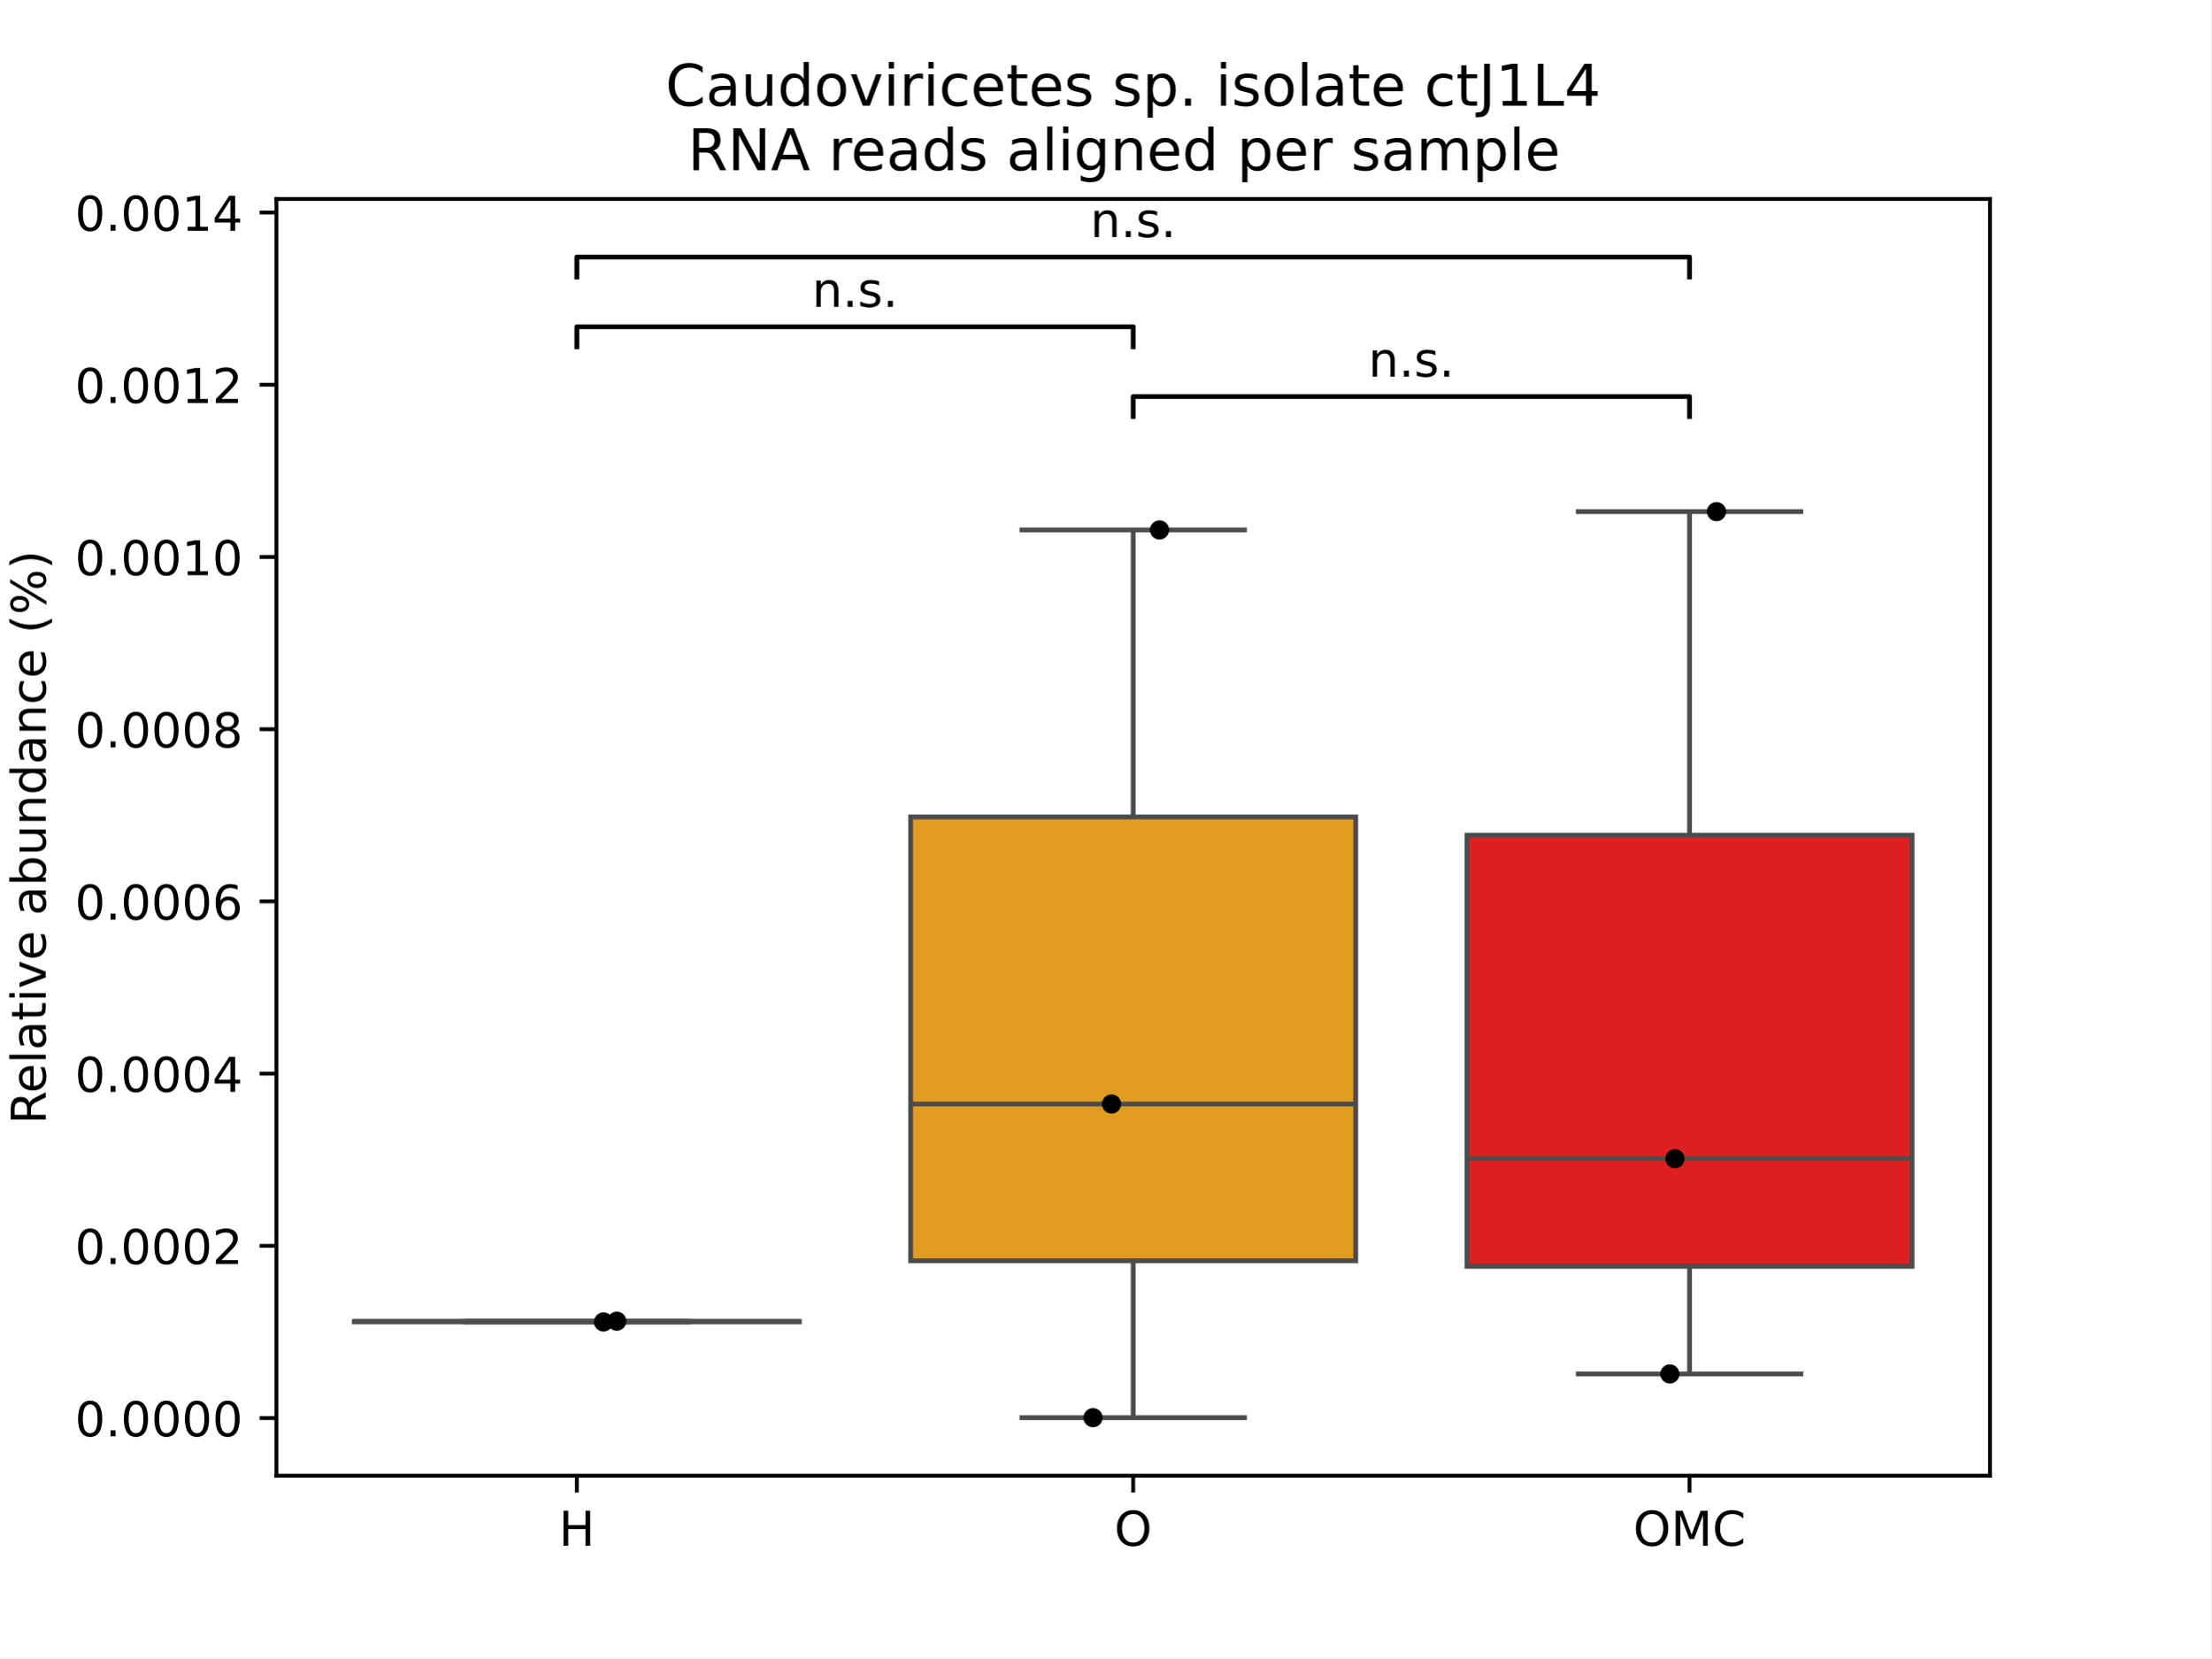
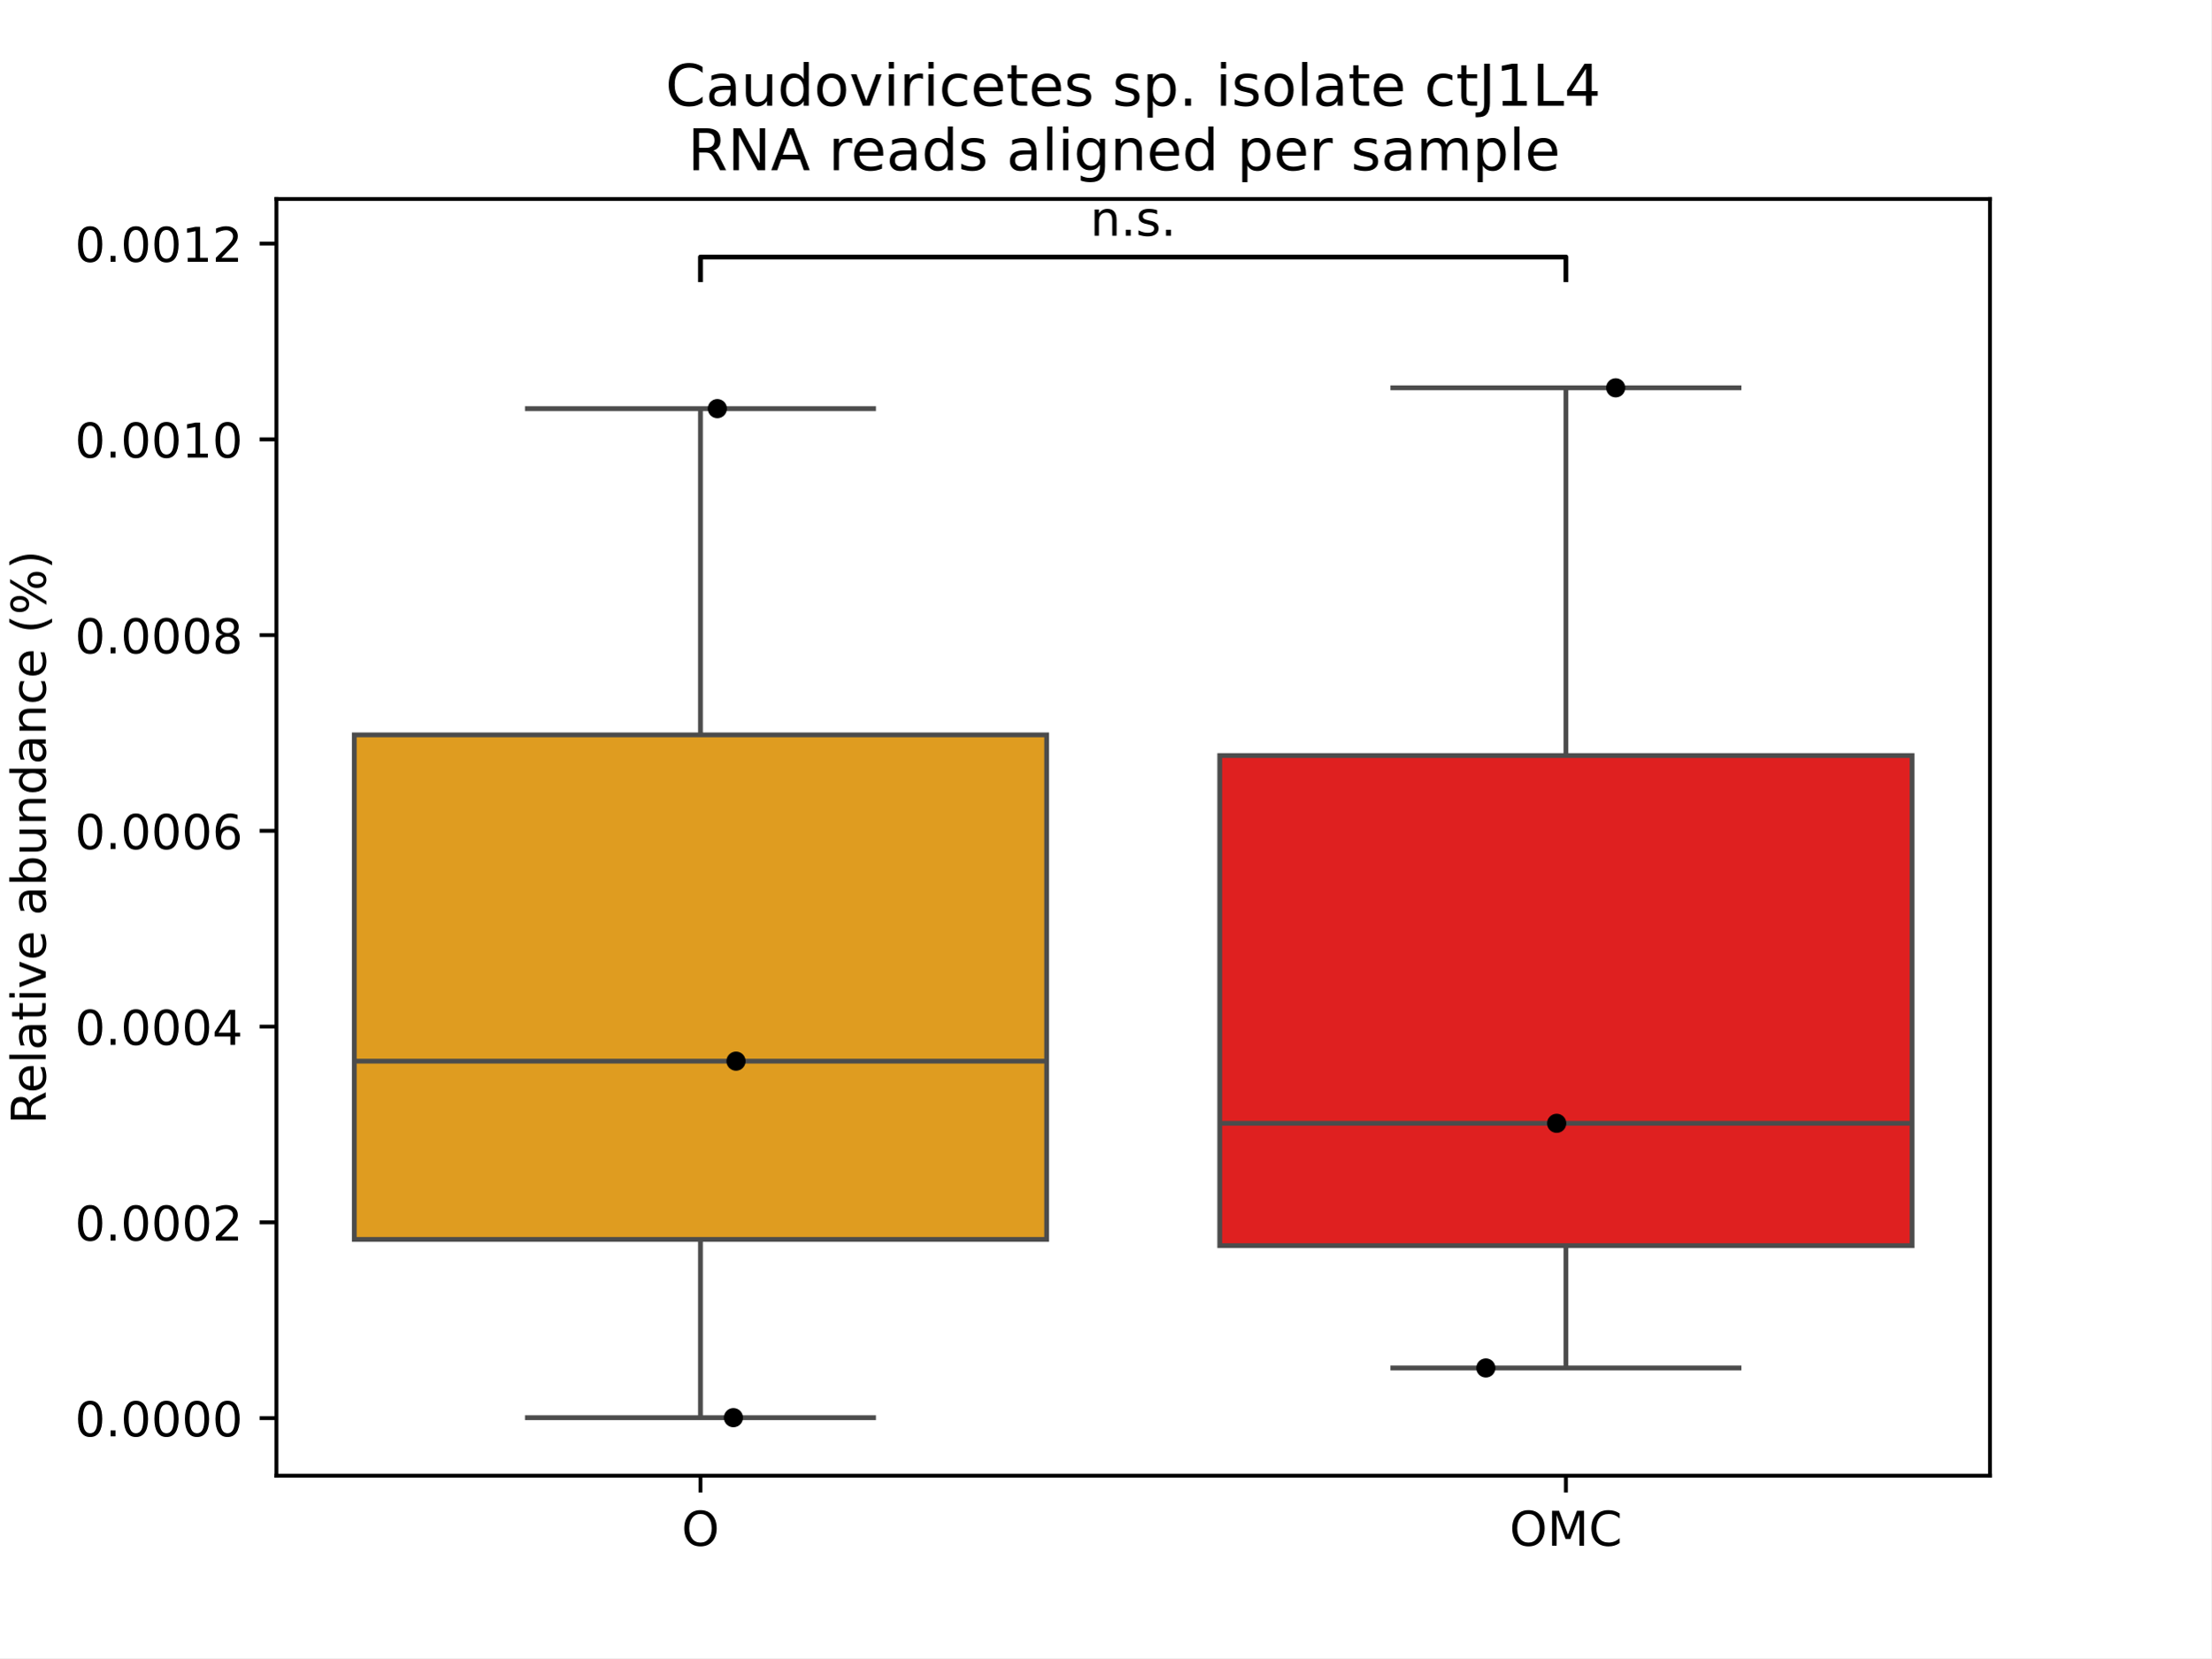
<svg xmlns="http://www.w3.org/2000/svg" xmlns:xlink="http://www.w3.org/1999/xlink" width="460.8pt" height="345.6pt" viewBox="0 0 460.8 345.6" version="1.1">
  <defs>
    <style type="text/css">*{stroke-linejoin: round; stroke-linecap: butt}</style>
  </defs>
  <g id="figure_1">
    <g id="patch_1">
      <path d="M 0 345.6  L 460.8 345.6  L 460.8 0  L 0 0  z " style="fill: #ffffff" />
    </g>
    <g id="axes_1">
      <g id="patch_2">
        <path d="M 57.6 307.584  L 414.72 307.584  L 414.72 41.472  L 57.6 41.472  z " style="fill: #ffffff" />
      </g>
      <g id="matplotlib.axis_1">
        <g id="xtick_1">
          <g id="line2d_1">
            <defs>
-               <path id="m489513d6bf" d="M 0 0  L 0 3.5  " style="stroke: #000000; stroke-width: 0.8" />
+               <path id="m1c116249b0" d="M 0 0  L 0 3.5  " style="stroke: #000000; stroke-width: 0.8" />
            </defs>
            <g>
-               <use xlink:href="#m489513d6bf" x="120.212" y="307.584" style="stroke: #000000; stroke-width: 0.8" />
+               <use xlink:href="#m1c116249b0" x="145.978" y="307.584" style="stroke: #000000; stroke-width: 0.8" />
            </g>
          </g>
          <g id="text_1">
-             <g transform="translate(116.4518 322.1824) scale(0.1 -0.1)">
-               <defs>
-                 <path id="DejaVuSans-48" d="M 628 4666  L 1259 4666  L 1259 2753  L 3553 2753  L 3553 4666  L 4184 4666  L 4184 0  L 3553 0  L 3553 2222  L 1259 2222  L 1259 0  L 628 0  L 628 4666  z " transform="scale(0.015625)" />
-               </defs>
-               <use xlink:href="#DejaVuSans-48" />
+             <g transform="translate(142.0422 322.1824) scale(0.1 -0.1)">
+               <defs>
+                 <path id="DejaVuSans-4f" d="M 2522 4238  Q 1834 4238 1429 3725  Q 1025 3213 1025 2328  Q 1025 1447 1429 934  Q 1834 422 2522 422  Q 3209 422 3611 934  Q 4013 1447 4013 2328  Q 4013 3213 3611 3725  Q 3209 4238 2522 4238  z M 2522 4750  Q 3503 4750 4090 4092  Q 4678 3434 4678 2328  Q 4678 1225 4090 567  Q 3503 -91 2522 -91  Q 1538 -91 948 565  Q 359 1222 359 2328  Q 359 3434 948 4092  Q 1538 4750 2522 4750  z " transform="scale(0.015625)" />
+               </defs>
+               <use xlink:href="#DejaVuSans-4f" />
            </g>
          </g>
        </g>
        <g id="xtick_2">
          <g id="line2d_2">
            <g>
-               <use xlink:href="#m489513d6bf" x="236.16" y="307.584" style="stroke: #000000; stroke-width: 0.8" />
+               <use xlink:href="#m1c116249b0" x="326.342" y="307.584" style="stroke: #000000; stroke-width: 0.8" />
            </g>
          </g>
          <g id="text_2">
-             <g transform="translate(232.2241 322.1824) scale(0.1 -0.1)">
-               <defs>
-                 <path id="DejaVuSans-4f" d="M 2522 4238  Q 1834 4238 1429 3725  Q 1025 3213 1025 2328  Q 1025 1447 1429 934  Q 1834 422 2522 422  Q 3209 422 3611 934  Q 4013 1447 4013 2328  Q 4013 3213 3611 3725  Q 3209 4238 2522 4238  z M 2522 4750  Q 3503 4750 4090 4092  Q 4678 3434 4678 2328  Q 4678 1225 4090 567  Q 3503 -91 2522 -91  Q 1538 -91 948 565  Q 359 1222 359 2328  Q 359 3434 948 4092  Q 1538 4750 2522 4750  z " transform="scale(0.015625)" />
-               </defs>
-               <use xlink:href="#DejaVuSans-4f" />
-             </g>
-           </g>
-         </g>
-         <g id="xtick_3">
-           <g id="line2d_3">
-             <g>
-               <use xlink:href="#m489513d6bf" x="352.108" y="307.584" style="stroke: #000000; stroke-width: 0.8" />
-             </g>
-           </g>
-           <g id="text_3">
-             <g transform="translate(340.3666 322.1824) scale(0.1 -0.1)">
+             <g transform="translate(314.6004 322.1824) scale(0.1 -0.1)">
              <defs>
                <path id="DejaVuSans-4d" d="M 628 4666  L 1569 4666  L 2759 1491  L 3956 4666  L 4897 4666  L 4897 0  L 4281 0  L 4281 4097  L 3078 897  L 2444 897  L 1241 4097  L 1241 0  L 628 0  L 628 4666  z " transform="scale(0.015625)" />
                <path id="DejaVuSans-43" d="M 4122 4306  L 4122 3641  Q 3803 3938 3442 4084  Q 3081 4231 2675 4231  Q 1875 4231 1450 3742  Q 1025 3253 1025 2328  Q 1025 1406 1450 917  Q 1875 428 2675 428  Q 3081 428 3442 575  Q 3803 722 4122 1019  L 4122 359  Q 3791 134 3420 21  Q 3050 -91 2638 -91  Q 1578 -91 968 557  Q 359 1206 359 2328  Q 359 3453 968 4101  Q 1578 4750 2638 4750  Q 3056 4750 3426 4639  Q 3797 4528 4122 4306  z " transform="scale(0.015625)" />
              </defs>
              <use xlink:href="#DejaVuSans-4f" />
              <use xlink:href="#DejaVuSans-4d" x="78.711" />
              <use xlink:href="#DejaVuSans-43" x="164.99" />
            </g>
          </g>
        </g>
      </g>
      <g id="matplotlib.axis_2">
        <g id="ytick_1">
-           <g id="line2d_4">
+           <g id="line2d_3">
            <defs>
-               <path id="m962ab48b0a" d="M 0 0  L -3.5 0  " style="stroke: #000000; stroke-width: 0.8" />
+               <path id="me839d8c6e9" d="M 0 0  L -3.5 0  " style="stroke: #000000; stroke-width: 0.8" />
            </defs>
            <g>
-               <use xlink:href="#m962ab48b0a" x="57.6" y="295.57" style="stroke: #000000; stroke-width: 0.8" />
-             </g>
-           </g>
-           <g id="text_4">
-             <g transform="translate(15.60938 299.3696) scale(0.1 -0.1)">
+               <use xlink:href="#me839d8c6e9" x="57.6" y="295.582" style="stroke: #000000; stroke-width: 0.8" />
+             </g>
+           </g>
+           <g id="text_3">
+             <g transform="translate(15.60938 299.3808) scale(0.1 -0.1)">
              <defs>
                <path id="DejaVuSans-30" d="M 2034 4250  Q 1547 4250 1301 3770  Q 1056 3291 1056 2328  Q 1056 1369 1301 889  Q 1547 409 2034 409  Q 2525 409 2770 889  Q 3016 1369 3016 2328  Q 3016 3291 2770 3770  Q 2525 4250 2034 4250  z M 2034 4750  Q 2819 4750 3233 4129  Q 3647 3509 3647 2328  Q 3647 1150 3233 529  Q 2819 -91 2034 -91  Q 1250 -91 836 529  Q 422 1150 422 2328  Q 422 3509 836 4129  Q 1250 4750 2034 4750  z " transform="scale(0.015625)" />
                <path id="DejaVuSans-2e" d="M 684 794  L 1344 794  L 1344 0  L 684 0  L 684 794  z " transform="scale(0.015625)" />
              </defs>
              <use xlink:href="#DejaVuSans-30" />
              <use xlink:href="#DejaVuSans-2e" x="63.623" />
              <use xlink:href="#DejaVuSans-30" x="95.41" />
              <use xlink:href="#DejaVuSans-30" x="159.033" />
              <use xlink:href="#DejaVuSans-30" x="222.656" />
              <use xlink:href="#DejaVuSans-30" x="286.279" />
            </g>
          </g>
        </g>
        <g id="ytick_2">
-           <g id="line2d_5">
-             <g>
-               <use xlink:href="#m962ab48b0a" x="57.6" y="259.673" style="stroke: #000000; stroke-width: 0.8" />
-             </g>
-           </g>
-           <g id="text_5">
-             <g transform="translate(15.60938 263.4724) scale(0.1 -0.1)">
+           <g id="line2d_4">
+             <g>
+               <use xlink:href="#me839d8c6e9" x="57.6" y="254.779" style="stroke: #000000; stroke-width: 0.8" />
+             </g>
+           </g>
+           <g id="text_4">
+             <g transform="translate(15.60938 258.5784) scale(0.1 -0.1)">
              <defs>
                <path id="DejaVuSans-32" d="M 1228 531  L 3431 531  L 3431 0  L 469 0  L 469 531  Q 828 903 1448 1529  Q 2069 2156 2228 2338  Q 2531 2678 2651 2914  Q 2772 3150 2772 3378  Q 2772 3750 2511 3984  Q 2250 4219 1831 4219  Q 1534 4219 1204 4116  Q 875 4013 500 3803  L 500 4441  Q 881 4594 1212 4672  Q 1544 4750 1819 4750  Q 2544 4750 2975 4387  Q 3406 4025 3406 3419  Q 3406 3131 3298 2873  Q 3191 2616 2906 2266  Q 2828 2175 2409 1742  Q 1991 1309 1228 531  z " transform="scale(0.015625)" />
              </defs>
              <use xlink:href="#DejaVuSans-30" />
              <use xlink:href="#DejaVuSans-2e" x="63.623" />
              <use xlink:href="#DejaVuSans-30" x="95.41" />
              <use xlink:href="#DejaVuSans-30" x="159.033" />
              <use xlink:href="#DejaVuSans-30" x="222.656" />
              <use xlink:href="#DejaVuSans-32" x="286.279" />
            </g>
          </g>
        </g>
        <g id="ytick_3">
-           <g id="line2d_6">
-             <g>
-               <use xlink:href="#m962ab48b0a" x="57.6" y="223.776" style="stroke: #000000; stroke-width: 0.8" />
-             </g>
-           </g>
-           <g id="text_6">
-             <g transform="translate(15.60938 227.5752) scale(0.1 -0.1)">
+           <g id="line2d_5">
+             <g>
+               <use xlink:href="#me839d8c6e9" x="57.6" y="213.977" style="stroke: #000000; stroke-width: 0.8" />
+             </g>
+           </g>
+           <g id="text_5">
+             <g transform="translate(15.60938 217.776) scale(0.1 -0.1)">
              <defs>
                <path id="DejaVuSans-34" d="M 2419 4116  L 825 1625  L 2419 1625  L 2419 4116  z M 2253 4666  L 3047 4666  L 3047 1625  L 3713 1625  L 3713 1100  L 3047 1100  L 3047 0  L 2419 0  L 2419 1100  L 313 1100  L 313 1709  L 2253 4666  z " transform="scale(0.015625)" />
              </defs>
              <use xlink:href="#DejaVuSans-30" />
              <use xlink:href="#DejaVuSans-2e" x="63.623" />
              <use xlink:href="#DejaVuSans-30" x="95.41" />
              <use xlink:href="#DejaVuSans-30" x="159.033" />
              <use xlink:href="#DejaVuSans-30" x="222.656" />
              <use xlink:href="#DejaVuSans-34" x="286.279" />
            </g>
          </g>
        </g>
        <g id="ytick_4">
-           <g id="line2d_7">
-             <g>
-               <use xlink:href="#m962ab48b0a" x="57.6" y="187.879" style="stroke: #000000; stroke-width: 0.8" />
-             </g>
-           </g>
-           <g id="text_7">
-             <g transform="translate(15.60938 191.678) scale(0.1 -0.1)">
+           <g id="line2d_6">
+             <g>
+               <use xlink:href="#me839d8c6e9" x="57.6" y="173.174" style="stroke: #000000; stroke-width: 0.8" />
+             </g>
+           </g>
+           <g id="text_6">
+             <g transform="translate(15.60938 176.9736) scale(0.1 -0.1)">
              <defs>
                <path id="DejaVuSans-36" d="M 2113 2584  Q 1688 2584 1439 2293  Q 1191 2003 1191 1497  Q 1191 994 1439 701  Q 1688 409 2113 409  Q 2538 409 2786 701  Q 3034 994 3034 1497  Q 3034 2003 2786 2293  Q 2538 2584 2113 2584  z M 3366 4563  L 3366 3988  Q 3128 4100 2886 4159  Q 2644 4219 2406 4219  Q 1781 4219 1451 3797  Q 1122 3375 1075 2522  Q 1259 2794 1537 2939  Q 1816 3084 2150 3084  Q 2853 3084 3261 2657  Q 3669 2231 3669 1497  Q 3669 778 3244 343  Q 2819 -91 2113 -91  Q 1303 -91 875 529  Q 447 1150 447 2328  Q 447 3434 972 4092  Q 1497 4750 2381 4750  Q 2619 4750 2861 4703  Q 3103 4656 3366 4563  z " transform="scale(0.015625)" />
              </defs>
              <use xlink:href="#DejaVuSans-30" />
              <use xlink:href="#DejaVuSans-2e" x="63.623" />
              <use xlink:href="#DejaVuSans-30" x="95.41" />
              <use xlink:href="#DejaVuSans-30" x="159.033" />
              <use xlink:href="#DejaVuSans-30" x="222.656" />
              <use xlink:href="#DejaVuSans-36" x="286.279" />
            </g>
          </g>
        </g>
        <g id="ytick_5">
-           <g id="line2d_8">
-             <g>
-               <use xlink:href="#m962ab48b0a" x="57.6" y="151.982" style="stroke: #000000; stroke-width: 0.8" />
-             </g>
-           </g>
-           <g id="text_8">
-             <g transform="translate(15.60938 155.7808) scale(0.1 -0.1)">
+           <g id="line2d_7">
+             <g>
+               <use xlink:href="#me839d8c6e9" x="57.6" y="132.372" style="stroke: #000000; stroke-width: 0.8" />
+             </g>
+           </g>
+           <g id="text_7">
+             <g transform="translate(15.60938 136.1712) scale(0.1 -0.1)">
              <defs>
                <path id="DejaVuSans-38" d="M 2034 2216  Q 1584 2216 1326 1975  Q 1069 1734 1069 1313  Q 1069 891 1326 650  Q 1584 409 2034 409  Q 2484 409 2743 651  Q 3003 894 3003 1313  Q 3003 1734 2745 1975  Q 2488 2216 2034 2216  z M 1403 2484  Q 997 2584 770 2862  Q 544 3141 544 3541  Q 544 4100 942 4425  Q 1341 4750 2034 4750  Q 2731 4750 3128 4425  Q 3525 4100 3525 3541  Q 3525 3141 3298 2862  Q 3072 2584 2669 2484  Q 3125 2378 3379 2068  Q 3634 1759 3634 1313  Q 3634 634 3220 271  Q 2806 -91 2034 -91  Q 1263 -91 848 271  Q 434 634 434 1313  Q 434 1759 690 2068  Q 947 2378 1403 2484  z M 1172 3481  Q 1172 3119 1398 2916  Q 1625 2713 2034 2713  Q 2441 2713 2670 2916  Q 2900 3119 2900 3481  Q 2900 3844 2670 4047  Q 2441 4250 2034 4250  Q 1625 4250 1398 4047  Q 1172 3844 1172 3481  z " transform="scale(0.015625)" />
              </defs>
              <use xlink:href="#DejaVuSans-30" />
              <use xlink:href="#DejaVuSans-2e" x="63.623" />
              <use xlink:href="#DejaVuSans-30" x="95.41" />
              <use xlink:href="#DejaVuSans-30" x="159.033" />
              <use xlink:href="#DejaVuSans-30" x="222.656" />
              <use xlink:href="#DejaVuSans-38" x="286.279" />
            </g>
          </g>
        </g>
        <g id="ytick_6">
-           <g id="line2d_9">
-             <g>
-               <use xlink:href="#m962ab48b0a" x="57.6" y="116.084" style="stroke: #000000; stroke-width: 0.8" />
-             </g>
-           </g>
-           <g id="text_9">
-             <g transform="translate(15.60938 119.8836) scale(0.1 -0.1)">
+           <g id="line2d_8">
+             <g>
+               <use xlink:href="#me839d8c6e9" x="57.6" y="91.57" style="stroke: #000000; stroke-width: 0.8" />
+             </g>
+           </g>
+           <g id="text_8">
+             <g transform="translate(15.60938 95.36884) scale(0.1 -0.1)">
              <defs>
                <path id="DejaVuSans-31" d="M 794 531  L 1825 531  L 1825 4091  L 703 3866  L 703 4441  L 1819 4666  L 2450 4666  L 2450 531  L 3481 531  L 3481 0  L 794 0  L 794 531  z " transform="scale(0.015625)" />
              </defs>
              <use xlink:href="#DejaVuSans-30" />
              <use xlink:href="#DejaVuSans-2e" x="63.623" />
              <use xlink:href="#DejaVuSans-30" x="95.41" />
              <use xlink:href="#DejaVuSans-30" x="159.033" />
              <use xlink:href="#DejaVuSans-31" x="222.656" />
              <use xlink:href="#DejaVuSans-30" x="286.279" />
            </g>
          </g>
        </g>
        <g id="ytick_7">
-           <g id="line2d_10">
-             <g>
-               <use xlink:href="#m962ab48b0a" x="57.6" y="80.187" style="stroke: #000000; stroke-width: 0.8" />
-             </g>
-           </g>
-           <g id="text_10">
-             <g transform="translate(15.60938 83.98643) scale(0.1 -0.1)">
+           <g id="line2d_9">
+             <g>
+               <use xlink:href="#me839d8c6e9" x="57.6" y="50.767" style="stroke: #000000; stroke-width: 0.8" />
+             </g>
+           </g>
+           <g id="text_9">
+             <g transform="translate(15.60938 54.56645) scale(0.1 -0.1)">
              <use xlink:href="#DejaVuSans-30" />
              <use xlink:href="#DejaVuSans-2e" x="63.623" />
              <use xlink:href="#DejaVuSans-30" x="95.41" />
              <use xlink:href="#DejaVuSans-30" x="159.033" />
              <use xlink:href="#DejaVuSans-31" x="222.656" />
              <use xlink:href="#DejaVuSans-32" x="286.279" />
            </g>
          </g>
        </g>
-         <g id="ytick_8">
-           <g id="line2d_11">
-             <g>
-               <use xlink:href="#m962ab48b0a" x="57.6" y="44.29" style="stroke: #000000; stroke-width: 0.8" />
-             </g>
-           </g>
-           <g id="text_11">
-             <g transform="translate(15.60938 48.08924) scale(0.1 -0.1)">
-               <use xlink:href="#DejaVuSans-30" />
-               <use xlink:href="#DejaVuSans-2e" x="63.623" />
-               <use xlink:href="#DejaVuSans-30" x="95.41" />
-               <use xlink:href="#DejaVuSans-30" x="159.033" />
-               <use xlink:href="#DejaVuSans-31" x="222.656" />
-               <use xlink:href="#DejaVuSans-34" x="286.279" />
-             </g>
-           </g>
-         </g>
-         <g id="text_12">
+         <g id="text_10">
          <g transform="translate(9.529687 234.3311) rotate(-90) scale(0.1 -0.1)">
            <defs>
              <path id="DejaVuSans-52" d="M 2841 2188  Q 3044 2119 3236 1894  Q 3428 1669 3622 1275  L 4263 0  L 3584 0  L 2988 1197  Q 2756 1666 2539 1819  Q 2322 1972 1947 1972  L 1259 1972  L 1259 0  L 628 0  L 628 4666  L 2053 4666  Q 2853 4666 3247 4331  Q 3641 3997 3641 3322  Q 3641 2881 3436 2590  Q 3231 2300 2841 2188  z M 1259 4147  L 1259 2491  L 2053 2491  Q 2509 2491 2742 2702  Q 2975 2913 2975 3322  Q 2975 3731 2742 3939  Q 2509 4147 2053 4147  L 1259 4147  z " transform="scale(0.015625)" />
              <path id="DejaVuSans-65" d="M 3597 1894  L 3597 1613  L 953 1613  Q 991 1019 1311 708  Q 1631 397 2203 397  Q 2534 397 2845 478  Q 3156 559 3463 722  L 3463 178  Q 3153 47 2828 -22  Q 2503 -91 2169 -91  Q 1331 -91 842 396  Q 353 884 353 1716  Q 353 2575 817 3079  Q 1281 3584 2069 3584  Q 2775 3584 3186 3129  Q 3597 2675 3597 1894  z M 3022 2063  Q 3016 2534 2758 2815  Q 2500 3097 2075 3097  Q 1594 3097 1305 2825  Q 1016 2553 972 2059  L 3022 2063  z " transform="scale(0.015625)" />
              <path id="DejaVuSans-6c" d="M 603 4863  L 1178 4863  L 1178 0  L 603 0  L 603 4863  z " transform="scale(0.015625)" />
              <path id="DejaVuSans-61" d="M 2194 1759  Q 1497 1759 1228 1600  Q 959 1441 959 1056  Q 959 750 1161 570  Q 1363 391 1709 391  Q 2188 391 2477 730  Q 2766 1069 2766 1631  L 2766 1759  L 2194 1759  z M 3341 1997  L 3341 0  L 2766 0  L 2766 531  Q 2569 213 2275 61  Q 1981 -91 1556 -91  Q 1019 -91 701 211  Q 384 513 384 1019  Q 384 1609 779 1909  Q 1175 2209 1959 2209  L 2766 2209  L 2766 2266  Q 2766 2663 2505 2880  Q 2244 3097 1772 3097  Q 1472 3097 1187 3025  Q 903 2953 641 2809  L 641 3341  Q 956 3463 1253 3523  Q 1550 3584 1831 3584  Q 2591 3584 2966 3190  Q 3341 2797 3341 1997  z " transform="scale(0.015625)" />
              <path id="DejaVuSans-74" d="M 1172 4494  L 1172 3500  L 2356 3500  L 2356 3053  L 1172 3053  L 1172 1153  Q 1172 725 1289 603  Q 1406 481 1766 481  L 2356 481  L 2356 0  L 1766 0  Q 1100 0 847 248  Q 594 497 594 1153  L 594 3053  L 172 3053  L 172 3500  L 594 3500  L 594 4494  L 1172 4494  z " transform="scale(0.015625)" />
              <path id="DejaVuSans-69" d="M 603 3500  L 1178 3500  L 1178 0  L 603 0  L 603 3500  z M 603 4863  L 1178 4863  L 1178 4134  L 603 4134  L 603 4863  z " transform="scale(0.015625)" />
              <path id="DejaVuSans-76" d="M 191 3500  L 800 3500  L 1894 563  L 2988 3500  L 3597 3500  L 2284 0  L 1503 0  L 191 3500  z " transform="scale(0.015625)" />
              <path id="DejaVuSans-20" transform="scale(0.015625)" />
              <path id="DejaVuSans-62" d="M 3116 1747  Q 3116 2381 2855 2742  Q 2594 3103 2138 3103  Q 1681 3103 1420 2742  Q 1159 2381 1159 1747  Q 1159 1113 1420 752  Q 1681 391 2138 391  Q 2594 391 2855 752  Q 3116 1113 3116 1747  z M 1159 2969  Q 1341 3281 1617 3432  Q 1894 3584 2278 3584  Q 2916 3584 3314 3078  Q 3713 2572 3713 1747  Q 3713 922 3314 415  Q 2916 -91 2278 -91  Q 1894 -91 1617 61  Q 1341 213 1159 525  L 1159 0  L 581 0  L 581 4863  L 1159 4863  L 1159 2969  z " transform="scale(0.015625)" />
              <path id="DejaVuSans-75" d="M 544 1381  L 544 3500  L 1119 3500  L 1119 1403  Q 1119 906 1312 657  Q 1506 409 1894 409  Q 2359 409 2629 706  Q 2900 1003 2900 1516  L 2900 3500  L 3475 3500  L 3475 0  L 2900 0  L 2900 538  Q 2691 219 2414 64  Q 2138 -91 1772 -91  Q 1169 -91 856 284  Q 544 659 544 1381  z M 1991 3584  L 1991 3584  z " transform="scale(0.015625)" />
              <path id="DejaVuSans-6e" d="M 3513 2113  L 3513 0  L 2938 0  L 2938 2094  Q 2938 2591 2744 2837  Q 2550 3084 2163 3084  Q 1697 3084 1428 2787  Q 1159 2491 1159 1978  L 1159 0  L 581 0  L 581 3500  L 1159 3500  L 1159 2956  Q 1366 3272 1645 3428  Q 1925 3584 2291 3584  Q 2894 3584 3203 3211  Q 3513 2838 3513 2113  z " transform="scale(0.015625)" />
              <path id="DejaVuSans-64" d="M 2906 2969  L 2906 4863  L 3481 4863  L 3481 0  L 2906 0  L 2906 525  Q 2725 213 2448 61  Q 2172 -91 1784 -91  Q 1150 -91 751 415  Q 353 922 353 1747  Q 353 2572 751 3078  Q 1150 3584 1784 3584  Q 2172 3584 2448 3432  Q 2725 3281 2906 2969  z M 947 1747  Q 947 1113 1208 752  Q 1469 391 1925 391  Q 2381 391 2643 752  Q 2906 1113 2906 1747  Q 2906 2381 2643 2742  Q 2381 3103 1925 3103  Q 1469 3103 1208 2742  Q 947 2381 947 1747  z " transform="scale(0.015625)" />
              <path id="DejaVuSans-63" d="M 3122 3366  L 3122 2828  Q 2878 2963 2633 3030  Q 2388 3097 2138 3097  Q 1578 3097 1268 2742  Q 959 2388 959 1747  Q 959 1106 1268 751  Q 1578 397 2138 397  Q 2388 397 2633 464  Q 2878 531 3122 666  L 3122 134  Q 2881 22 2623 -34  Q 2366 -91 2075 -91  Q 1284 -91 818 406  Q 353 903 353 1747  Q 353 2603 823 3093  Q 1294 3584 2113 3584  Q 2378 3584 2631 3529  Q 2884 3475 3122 3366  z " transform="scale(0.015625)" />
              <path id="DejaVuSans-28" d="M 1984 4856  Q 1566 4138 1362 3434  Q 1159 2731 1159 2009  Q 1159 1288 1364 580  Q 1569 -128 1984 -844  L 1484 -844  Q 1016 -109 783 600  Q 550 1309 550 2009  Q 550 2706 781 3412  Q 1013 4119 1484 4856  L 1984 4856  z " transform="scale(0.015625)" />
              <path id="DejaVuSans-25" d="M 4653 2053  Q 4381 2053 4226 1822  Q 4072 1591 4072 1178  Q 4072 772 4226 539  Q 4381 306 4653 306  Q 4919 306 5073 539  Q 5228 772 5228 1178  Q 5228 1588 5073 1820  Q 4919 2053 4653 2053  z M 4653 2450  Q 5147 2450 5437 2106  Q 5728 1763 5728 1178  Q 5728 594 5436 251  Q 5144 -91 4653 -91  Q 4153 -91 3862 251  Q 3572 594 3572 1178  Q 3572 1766 3864 2108  Q 4156 2450 4653 2450  z M 1428 4353  Q 1159 4353 1004 4120  Q 850 3888 850 3481  Q 850 3069 1003 2837  Q 1156 2606 1428 2606  Q 1700 2606 1854 2837  Q 2009 3069 2009 3481  Q 2009 3884 1853 4118  Q 1697 4353 1428 4353  z M 4250 4750  L 4750 4750  L 1831 -91  L 1331 -91  L 4250 4750  z M 1428 4750  Q 1922 4750 2215 4408  Q 2509 4066 2509 3481  Q 2509 2891 2217 2550  Q 1925 2209 1428 2209  Q 931 2209 642 2551  Q 353 2894 353 3481  Q 353 4063 643 4406  Q 934 4750 1428 4750  z " transform="scale(0.015625)" />
              <path id="DejaVuSans-29" d="M 513 4856  L 1013 4856  Q 1481 4119 1714 3412  Q 1947 2706 1947 2009  Q 1947 1309 1714 600  Q 1481 -109 1013 -844  L 513 -844  Q 928 -128 1133 580  Q 1338 1288 1338 2009  Q 1338 2731 1133 3434  Q 928 4138 513 4856  z " transform="scale(0.015625)" />
            </defs>
            <use xlink:href="#DejaVuSans-52" />
            <use xlink:href="#DejaVuSans-65" x="64.982" />
            <use xlink:href="#DejaVuSans-6c" x="126.506" />
            <use xlink:href="#DejaVuSans-61" x="154.289" />
            <use xlink:href="#DejaVuSans-74" x="215.568" />
            <use xlink:href="#DejaVuSans-69" x="254.777" />
            <use xlink:href="#DejaVuSans-76" x="282.561" />
            <use xlink:href="#DejaVuSans-65" x="341.74" />
            <use xlink:href="#DejaVuSans-20" x="403.264" />
            <use xlink:href="#DejaVuSans-61" x="435.051" />
            <use xlink:href="#DejaVuSans-62" x="496.33" />
            <use xlink:href="#DejaVuSans-75" x="559.807" />
            <use xlink:href="#DejaVuSans-6e" x="623.186" />
            <use xlink:href="#DejaVuSans-64" x="686.564" />
            <use xlink:href="#DejaVuSans-61" x="750.041" />
            <use xlink:href="#DejaVuSans-6e" x="811.32" />
            <use xlink:href="#DejaVuSans-63" x="874.699" />
            <use xlink:href="#DejaVuSans-65" x="929.68" />
            <use xlink:href="#DejaVuSans-20" x="991.203" />
            <use xlink:href="#DejaVuSans-28" x="1022.99" />
            <use xlink:href="#DejaVuSans-25" x="1062.004" />
            <use xlink:href="#DejaVuSans-29" x="1157.023" />
          </g>
        </g>
      </g>
      <g id="patch_3">
-         <path d="M 73.833 275.501  L 166.591 275.501  L 166.591 275.421  L 73.833 275.421  L 73.833 275.501  z " clip-path="url(#pc6982ca6a3)" style="fill: #2020df; stroke: #4c4c4c; stroke-linejoin: miter" />
+         <path d="M 73.833 258.331  L 218.124 258.331  L 218.124 153.171  L 73.833 153.171  L 73.833 258.331  z " clip-path="url(#pfb18cb672e)" style="fill: #df9c20; stroke: #4c4c4c; stroke-linejoin: miter" />
+       </g>
+       <g id="line2d_10">
+         <path d="M 145.978 258.331  L 145.978 295.488  " clip-path="url(#pfb18cb672e)" style="fill: none; stroke: #4c4c4c" />
+       </g>
+       <g id="line2d_11">
+         <path d="M 145.978 153.171  L 145.978 85.167  " clip-path="url(#pfb18cb672e)" style="fill: none; stroke: #4c4c4c" />
      </g>
      <g id="line2d_12">
-         <path d="M 120.212 275.501  L 120.212 275.54  " clip-path="url(#pc6982ca6a3)" style="fill: none; stroke: #4c4c4c" />
+         <path d="M 109.905 295.488  L 182.051 295.488  " clip-path="url(#pfb18cb672e)" style="fill: none; stroke: #4c4c4c; stroke-linecap: square" />
      </g>
      <g id="line2d_13">
-         <path d="M 120.212 275.421  L 120.212 275.381  " clip-path="url(#pc6982ca6a3)" style="fill: none; stroke: #4c4c4c" />
+         <path d="M 109.905 85.167  L 182.051 85.167  " clip-path="url(#pfb18cb672e)" style="fill: none; stroke: #4c4c4c; stroke-linecap: square" />
+       </g>
+       <g id="patch_4">
+         <path d="M 254.196 259.631  L 398.487 259.631  L 398.487 157.481  L 254.196 157.481  L 254.196 259.631  z " clip-path="url(#pfb18cb672e)" style="fill: #df2020; stroke: #4c4c4c; stroke-linejoin: miter" />
      </g>
      <g id="line2d_14">
-         <path d="M 97.022 275.54  L 143.402 275.54  " clip-path="url(#pc6982ca6a3)" style="fill: none; stroke: #4c4c4c; stroke-linecap: square" />
+         <path d="M 326.342 259.631  L 326.342 285.13  " clip-path="url(#pfb18cb672e)" style="fill: none; stroke: #4c4c4c" />
      </g>
      <g id="line2d_15">
-         <path d="M 97.022 275.381  L 143.402 275.381  " clip-path="url(#pc6982ca6a3)" style="fill: none; stroke: #4c4c4c; stroke-linecap: square" />
-       </g>
-       <g id="patch_4">
-         <path d="M 189.781 262.798  L 282.539 262.798  L 282.539 170.28  L 189.781 170.28  L 189.781 262.798  z " clip-path="url(#pc6982ca6a3)" style="fill: #df9c20; stroke: #4c4c4c; stroke-linejoin: miter" />
+         <path d="M 326.342 157.481  L 326.342 80.83  " clip-path="url(#pfb18cb672e)" style="fill: none; stroke: #4c4c4c" />
      </g>
      <g id="line2d_16">
-         <path d="M 236.16 262.798  L 236.16 295.488  " clip-path="url(#pc6982ca6a3)" style="fill: none; stroke: #4c4c4c" />
+         <path d="M 290.269 285.13  L 362.415 285.13  " clip-path="url(#pfb18cb672e)" style="fill: none; stroke: #4c4c4c; stroke-linecap: square" />
      </g>
      <g id="line2d_17">
-         <path d="M 236.16 170.28  L 236.16 110.451  " clip-path="url(#pc6982ca6a3)" style="fill: none; stroke: #4c4c4c" />
+         <path d="M 290.269 80.83  L 362.415 80.83  " clip-path="url(#pfb18cb672e)" style="fill: none; stroke: #4c4c4c; stroke-linecap: square" />
      </g>
      <g id="line2d_18">
-         <path d="M 212.97 295.488  L 259.35 295.488  " clip-path="url(#pc6982ca6a3)" style="fill: none; stroke: #4c4c4c; stroke-linecap: square" />
+         <path d="M 145.978 58.29  L 145.978 53.568  L 326.342 53.568  L 326.342 58.29  " clip-path="url(#pfb18cb672e)" style="fill: none; stroke: #000000; stroke-linecap: square" />
      </g>
      <g id="line2d_19">
-         <path d="M 212.97 110.451  L 259.35 110.451  " clip-path="url(#pc6982ca6a3)" style="fill: none; stroke: #4c4c4c; stroke-linecap: square" />
+         <path d="M 73.833 221.175  L 218.124 221.175  " clip-path="url(#pfb18cb672e)" style="fill: none; stroke: #4c4c4c" />
+       </g>
+       <g id="line2d_20">
+         <path d="M 254.196 234.132  L 398.487 234.132  " clip-path="url(#pfb18cb672e)" style="fill: none; stroke: #4c4c4c" />
      </g>
      <g id="patch_5">
-         <path d="M 305.729 263.942  L 398.487 263.942  L 398.487 174.072  L 305.729 174.072  L 305.729 263.942  z " clip-path="url(#pc6982ca6a3)" style="fill: #df2020; stroke: #4c4c4c; stroke-linejoin: miter" />
-       </g>
-       <g id="line2d_20">
-         <path d="M 352.108 263.942  L 352.108 286.375  " clip-path="url(#pc6982ca6a3)" style="fill: none; stroke: #4c4c4c" />
-       </g>
-       <g id="line2d_21">
-         <path d="M 352.108 174.072  L 352.108 106.636  " clip-path="url(#pc6982ca6a3)" style="fill: none; stroke: #4c4c4c" />
-       </g>
-       <g id="line2d_22">
-         <path d="M 328.918 286.375  L 375.298 286.375  " clip-path="url(#pc6982ca6a3)" style="fill: none; stroke: #4c4c4c; stroke-linecap: square" />
-       </g>
-       <g id="line2d_23">
-         <path d="M 328.918 106.636  L 375.298 106.636  " clip-path="url(#pc6982ca6a3)" style="fill: none; stroke: #4c4c4c; stroke-linecap: square" />
-       </g>
-       <g id="line2d_24">
-         <path d="M 120.212 57.723  L 120.212 53.568  L 352.108 53.568  L 352.108 57.723  " clip-path="url(#pc6982ca6a3)" style="fill: none; stroke: #000000; stroke-linecap: square" />
-       </g>
-       <g id="line2d_25">
-         <path d="M 120.212 72.264  L 120.212 68.11  L 236.16 68.11  L 236.16 72.264  " clip-path="url(#pc6982ca6a3)" style="fill: none; stroke: #000000; stroke-linecap: square" />
-       </g>
-       <g id="line2d_26">
-         <path d="M 236.16 86.806  L 236.16 82.651  L 352.108 82.651  L 352.108 86.806  " clip-path="url(#pc6982ca6a3)" style="fill: none; stroke: #000000; stroke-linecap: square" />
-       </g>
-       <g id="line2d_27">
-         <path d="M 73.833 275.461  L 166.591 275.461  " clip-path="url(#pc6982ca6a3)" style="fill: none; stroke: #4c4c4c" />
-       </g>
-       <g id="line2d_28">
-         <path d="M 189.781 230.109  L 282.539 230.109  " clip-path="url(#pc6982ca6a3)" style="fill: none; stroke: #4c4c4c" />
-       </g>
-       <g id="line2d_29">
-         <path d="M 305.729 241.508  L 398.487 241.508  " clip-path="url(#pc6982ca6a3)" style="fill: none; stroke: #4c4c4c" />
+         <path d="M 57.6 307.584  L 57.6 41.472  " style="fill: none; stroke: #000000; stroke-width: 0.8; stroke-linejoin: miter; stroke-linecap: square" />
      </g>
      <g id="patch_6">
-         <path d="M 57.6 307.584  L 57.6 41.472  " style="fill: none; stroke: #000000; stroke-width: 0.8; stroke-linejoin: miter; stroke-linecap: square" />
+         <path d="M 414.72 307.584  L 414.72 41.472  " style="fill: none; stroke: #000000; stroke-width: 0.8; stroke-linejoin: miter; stroke-linecap: square" />
      </g>
      <g id="patch_7">
-         <path d="M 414.72 307.584  L 414.72 41.472  " style="fill: none; stroke: #000000; stroke-width: 0.8; stroke-linejoin: miter; stroke-linecap: square" />
+         <path d="M 57.6 307.584  L 414.72 307.584  " style="fill: none; stroke: #000000; stroke-width: 0.8; stroke-linejoin: miter; stroke-linecap: square" />
      </g>
      <g id="patch_8">
-         <path d="M 57.6 307.584  L 414.72 307.584  " style="fill: none; stroke: #000000; stroke-width: 0.8; stroke-linejoin: miter; stroke-linecap: square" />
-       </g>
-       <g id="patch_9">
        <path d="M 57.6 41.472  L 414.72 41.472  " style="fill: none; stroke: #000000; stroke-width: 0.8; stroke-linejoin: miter; stroke-linecap: square" />
      </g>
      <g id="PathCollection_1">
        <defs>
-           <path id="m77bd1a8c5c" d="M 0 2  C 0.53 2 1.039 1.789 1.414 1.414  C 1.789 1.039 2 0.53 2 0  C 2 -0.53 1.789 -1.039 1.414 -1.414  C 1.039 -1.789 0.53 -2 0 -2  C -0.53 -2 -1.039 -1.789 -1.414 -1.414  C -1.789 -1.039 -2 -0.53 -2 0  C -2 0.53 -1.789 1.039 -1.414 1.414  C -1.039 1.789 -0.53 2 0 2  z " />
+           <path id="mf27f160859" d="M 0 2  C 0.53 2 1.039 1.789 1.414 1.414  C 1.789 1.039 2 0.53 2 0  C 2 -0.53 1.789 -1.039 1.414 -1.414  C 1.039 -1.789 0.53 -2 0 -2  C -0.53 -2 -1.039 -1.789 -1.414 -1.414  C -1.789 -1.039 -2 -0.53 -2 0  C -2 0.53 -1.789 1.039 -1.414 1.414  C -1.039 1.789 -0.53 2 0 2  z " />
        </defs>
-         <g clip-path="url(#pc6982ca6a3)">
-           <use xlink:href="#m77bd1a8c5c" x="128.529" y="275.381" />
-           <use xlink:href="#m77bd1a8c5c" x="125.762" y="275.54" />
+         <g clip-path="url(#pfb18cb672e)">
+           <use xlink:href="#mf27f160859" x="153.385" y="221.175" />
+           <use xlink:href="#mf27f160859" x="149.492" y="85.167" />
+           <use xlink:href="#mf27f160859" x="152.841" y="295.488" />
        </g>
      </g>
      <g id="PathCollection_2">
-         <g clip-path="url(#pc6982ca6a3)">
-           <use xlink:href="#m77bd1a8c5c" x="231.642" y="230.109" />
-           <use xlink:href="#m77bd1a8c5c" x="241.65" y="110.451" />
-           <use xlink:href="#m77bd1a8c5c" x="227.788" y="295.488" />
-         </g>
-       </g>
-       <g id="PathCollection_3">
-         <g clip-path="url(#pc6982ca6a3)">
-           <use xlink:href="#m77bd1a8c5c" x="357.728" y="106.636" />
-           <use xlink:href="#m77bd1a8c5c" x="348.008" y="286.375" />
-           <use xlink:href="#m77bd1a8c5c" x="349.068" y="241.508" />
-         </g>
-       </g>
-       <g id="text_13">
-         <g transform="translate(227.2084 49.41094) scale(0.1 -0.1)">
+         <g clip-path="url(#pfb18cb672e)">
+           <use xlink:href="#mf27f160859" x="336.72" y="80.83" />
+           <use xlink:href="#mf27f160859" x="309.658" y="285.13" />
+           <use xlink:href="#mf27f160859" x="324.418" y="234.132" />
+         </g>
+       </g>
+       <g id="text_11">
+         <g transform="translate(227.2084 49.12707) scale(0.1 -0.1)">
          <defs>
            <path id="DejaVuSans-73" d="M 2834 3397  L 2834 2853  Q 2591 2978 2328 3040  Q 2066 3103 1784 3103  Q 1356 3103 1142 2972  Q 928 2841 928 2578  Q 928 2378 1081 2264  Q 1234 2150 1697 2047  L 1894 2003  Q 2506 1872 2764 1633  Q 3022 1394 3022 966  Q 3022 478 2636 193  Q 2250 -91 1575 -91  Q 1294 -91 989 -36  Q 684 19 347 128  L 347 722  Q 666 556 975 473  Q 1284 391 1588 391  Q 1994 391 2212 530  Q 2431 669 2431 922  Q 2431 1156 2273 1281  Q 2116 1406 1581 1522  L 1381 1569  Q 847 1681 609 1914  Q 372 2147 372 2553  Q 372 3047 722 3315  Q 1072 3584 1716 3584  Q 2034 3584 2315 3537  Q 2597 3491 2834 3397  z " transform="scale(0.015625)" />
          </defs>
          <use xlink:href="#DejaVuSans-6e" />
          <use xlink:href="#DejaVuSans-2e" x="63.379" />
          <use xlink:href="#DejaVuSans-73" x="95.166" />
          <use xlink:href="#DejaVuSans-2e" x="147.266" />
        </g>
      </g>
-       <g id="text_14">
-         <g transform="translate(169.2344 63.95258) scale(0.1 -0.1)">
-           <use xlink:href="#DejaVuSans-6e" />
-           <use xlink:href="#DejaVuSans-2e" x="63.379" />
-           <use xlink:href="#DejaVuSans-73" x="95.166" />
-           <use xlink:href="#DejaVuSans-2e" x="147.266" />
-         </g>
-       </g>
-       <g id="text_15">
-         <g transform="translate(285.1825 78.49421) scale(0.1 -0.1)">
-           <use xlink:href="#DejaVuSans-6e" />
-           <use xlink:href="#DejaVuSans-2e" x="63.379" />
-           <use xlink:href="#DejaVuSans-73" x="95.166" />
-           <use xlink:href="#DejaVuSans-2e" x="147.266" />
-         </g>
-       </g>
-       <g id="text_16">
+       <g id="text_12">
        <g transform="translate(138.6853 22.03462) scale(0.12 -0.12)">
          <defs>
            <path id="DejaVuSans-6f" d="M 1959 3097  Q 1497 3097 1228 2736  Q 959 2375 959 1747  Q 959 1119 1226 758  Q 1494 397 1959 397  Q 2419 397 2687 759  Q 2956 1122 2956 1747  Q 2956 2369 2687 2733  Q 2419 3097 1959 3097  z M 1959 3584  Q 2709 3584 3137 3096  Q 3566 2609 3566 1747  Q 3566 888 3137 398  Q 2709 -91 1959 -91  Q 1206 -91 779 398  Q 353 888 353 1747  Q 353 2609 779 3096  Q 1206 3584 1959 3584  z " transform="scale(0.015625)" />
            <path id="DejaVuSans-72" d="M 2631 2963  Q 2534 3019 2420 3045  Q 2306 3072 2169 3072  Q 1681 3072 1420 2755  Q 1159 2438 1159 1844  L 1159 0  L 581 0  L 581 3500  L 1159 3500  L 1159 2956  Q 1341 3275 1631 3429  Q 1922 3584 2338 3584  Q 2397 3584 2469 3576  Q 2541 3569 2628 3553  L 2631 2963  z " transform="scale(0.015625)" />
            <path id="DejaVuSans-70" d="M 1159 525  L 1159 -1331  L 581 -1331  L 581 3500  L 1159 3500  L 1159 2969  Q 1341 3281 1617 3432  Q 1894 3584 2278 3584  Q 2916 3584 3314 3078  Q 3713 2572 3713 1747  Q 3713 922 3314 415  Q 2916 -91 2278 -91  Q 1894 -91 1617 61  Q 1341 213 1159 525  z M 3116 1747  Q 3116 2381 2855 2742  Q 2594 3103 2138 3103  Q 1681 3103 1420 2742  Q 1159 2381 1159 1747  Q 1159 1113 1420 752  Q 1681 391 2138 391  Q 2594 391 2855 752  Q 3116 1113 3116 1747  z " transform="scale(0.015625)" />
            <path id="DejaVuSans-4a" d="M 628 4666  L 1259 4666  L 1259 325  Q 1259 -519 939 -900  Q 619 -1281 -91 -1281  L -331 -1281  L -331 -750  L -134 -750  Q 284 -750 456 -515  Q 628 -281 628 325  L 628 4666  z " transform="scale(0.015625)" />
            <path id="DejaVuSans-4c" d="M 628 4666  L 1259 4666  L 1259 531  L 3531 531  L 3531 0  L 628 0  L 628 4666  z " transform="scale(0.015625)" />
          </defs>
          <use xlink:href="#DejaVuSans-43" />
          <use xlink:href="#DejaVuSans-61" x="69.824" />
          <use xlink:href="#DejaVuSans-75" x="131.104" />
          <use xlink:href="#DejaVuSans-64" x="194.482" />
          <use xlink:href="#DejaVuSans-6f" x="257.959" />
          <use xlink:href="#DejaVuSans-76" x="319.141" />
          <use xlink:href="#DejaVuSans-69" x="378.32" />
          <use xlink:href="#DejaVuSans-72" x="406.104" />
          <use xlink:href="#DejaVuSans-69" x="447.217" />
          <use xlink:href="#DejaVuSans-63" x="475" />
          <use xlink:href="#DejaVuSans-65" x="529.98" />
          <use xlink:href="#DejaVuSans-74" x="591.504" />
          <use xlink:href="#DejaVuSans-65" x="630.713" />
          <use xlink:href="#DejaVuSans-73" x="692.236" />
          <use xlink:href="#DejaVuSans-20" x="744.336" />
          <use xlink:href="#DejaVuSans-73" x="776.123" />
          <use xlink:href="#DejaVuSans-70" x="828.223" />
          <use xlink:href="#DejaVuSans-2e" x="891.699" />
          <use xlink:href="#DejaVuSans-20" x="923.486" />
          <use xlink:href="#DejaVuSans-69" x="955.273" />
          <use xlink:href="#DejaVuSans-73" x="983.057" />
          <use xlink:href="#DejaVuSans-6f" x="1035.156" />
          <use xlink:href="#DejaVuSans-6c" x="1096.338" />
          <use xlink:href="#DejaVuSans-61" x="1124.121" />
          <use xlink:href="#DejaVuSans-74" x="1185.4" />
          <use xlink:href="#DejaVuSans-65" x="1224.609" />
          <use xlink:href="#DejaVuSans-20" x="1286.133" />
          <use xlink:href="#DejaVuSans-63" x="1317.92" />
          <use xlink:href="#DejaVuSans-74" x="1372.9" />
          <use xlink:href="#DejaVuSans-4a" x="1412.109" />
          <use xlink:href="#DejaVuSans-31" x="1441.602" />
          <use xlink:href="#DejaVuSans-4c" x="1505.225" />
          <use xlink:href="#DejaVuSans-34" x="1560.938" />
        </g>
        <g transform="translate(143.3231 35.472) scale(0.12 -0.12)">
          <defs>
            <path id="DejaVuSans-4e" d="M 628 4666  L 1478 4666  L 3547 763  L 3547 4666  L 4159 4666  L 4159 0  L 3309 0  L 1241 3903  L 1241 0  L 628 0  L 628 4666  z " transform="scale(0.015625)" />
            <path id="DejaVuSans-41" d="M 2188 4044  L 1331 1722  L 3047 1722  L 2188 4044  z M 1831 4666  L 2547 4666  L 4325 0  L 3669 0  L 3244 1197  L 1141 1197  L 716 0  L 50 0  L 1831 4666  z " transform="scale(0.015625)" />
            <path id="DejaVuSans-67" d="M 2906 1791  Q 2906 2416 2648 2759  Q 2391 3103 1925 3103  Q 1463 3103 1205 2759  Q 947 2416 947 1791  Q 947 1169 1205 825  Q 1463 481 1925 481  Q 2391 481 2648 825  Q 2906 1169 2906 1791  z M 3481 434  Q 3481 -459 3084 -895  Q 2688 -1331 1869 -1331  Q 1566 -1331 1297 -1286  Q 1028 -1241 775 -1147  L 775 -588  Q 1028 -725 1275 -790  Q 1522 -856 1778 -856  Q 2344 -856 2625 -561  Q 2906 -266 2906 331  L 2906 616  Q 2728 306 2450 153  Q 2172 0 1784 0  Q 1141 0 747 490  Q 353 981 353 1791  Q 353 2603 747 3093  Q 1141 3584 1784 3584  Q 2172 3584 2450 3431  Q 2728 3278 2906 2969  L 2906 3500  L 3481 3500  L 3481 434  z " transform="scale(0.015625)" />
            <path id="DejaVuSans-6d" d="M 3328 2828  Q 3544 3216 3844 3400  Q 4144 3584 4550 3584  Q 5097 3584 5394 3201  Q 5691 2819 5691 2113  L 5691 0  L 5113 0  L 5113 2094  Q 5113 2597 4934 2840  Q 4756 3084 4391 3084  Q 3944 3084 3684 2787  Q 3425 2491 3425 1978  L 3425 0  L 2847 0  L 2847 2094  Q 2847 2600 2669 2842  Q 2491 3084 2119 3084  Q 1678 3084 1418 2786  Q 1159 2488 1159 1978  L 1159 0  L 581 0  L 581 3500  L 1159 3500  L 1159 2956  Q 1356 3278 1631 3431  Q 1906 3584 2284 3584  Q 2666 3584 2933 3390  Q 3200 3197 3328 2828  z " transform="scale(0.015625)" />
          </defs>
          <use xlink:href="#DejaVuSans-52" />
          <use xlink:href="#DejaVuSans-4e" x="69.482" />
          <use xlink:href="#DejaVuSans-41" x="144.287" />
          <use xlink:href="#DejaVuSans-20" x="212.695" />
          <use xlink:href="#DejaVuSans-72" x="244.482" />
          <use xlink:href="#DejaVuSans-65" x="283.346" />
          <use xlink:href="#DejaVuSans-61" x="344.869" />
          <use xlink:href="#DejaVuSans-64" x="406.148" />
          <use xlink:href="#DejaVuSans-73" x="469.625" />
          <use xlink:href="#DejaVuSans-20" x="521.725" />
          <use xlink:href="#DejaVuSans-61" x="553.512" />
          <use xlink:href="#DejaVuSans-6c" x="614.791" />
          <use xlink:href="#DejaVuSans-69" x="642.574" />
          <use xlink:href="#DejaVuSans-67" x="670.357" />
          <use xlink:href="#DejaVuSans-6e" x="733.834" />
          <use xlink:href="#DejaVuSans-65" x="797.213" />
          <use xlink:href="#DejaVuSans-64" x="858.736" />
          <use xlink:href="#DejaVuSans-20" x="922.213" />
          <use xlink:href="#DejaVuSans-70" x="954" />
          <use xlink:href="#DejaVuSans-65" x="1017.477" />
          <use xlink:href="#DejaVuSans-72" x="1079" />
          <use xlink:href="#DejaVuSans-20" x="1120.113" />
          <use xlink:href="#DejaVuSans-73" x="1151.9" />
          <use xlink:href="#DejaVuSans-61" x="1204" />
          <use xlink:href="#DejaVuSans-6d" x="1265.279" />
          <use xlink:href="#DejaVuSans-70" x="1362.691" />
          <use xlink:href="#DejaVuSans-6c" x="1426.168" />
          <use xlink:href="#DejaVuSans-65" x="1453.951" />
          <use xlink:href="#DejaVuSans-20" x="1515.475" />
        </g>
      </g>
    </g>
  </g>
  <defs>
-     <clipPath id="pc6982ca6a3">
+     <clipPath id="pfb18cb672e">
      <rect x="57.6" y="41.472" width="357.12" height="266.112" />
    </clipPath>
  </defs>
</svg>
